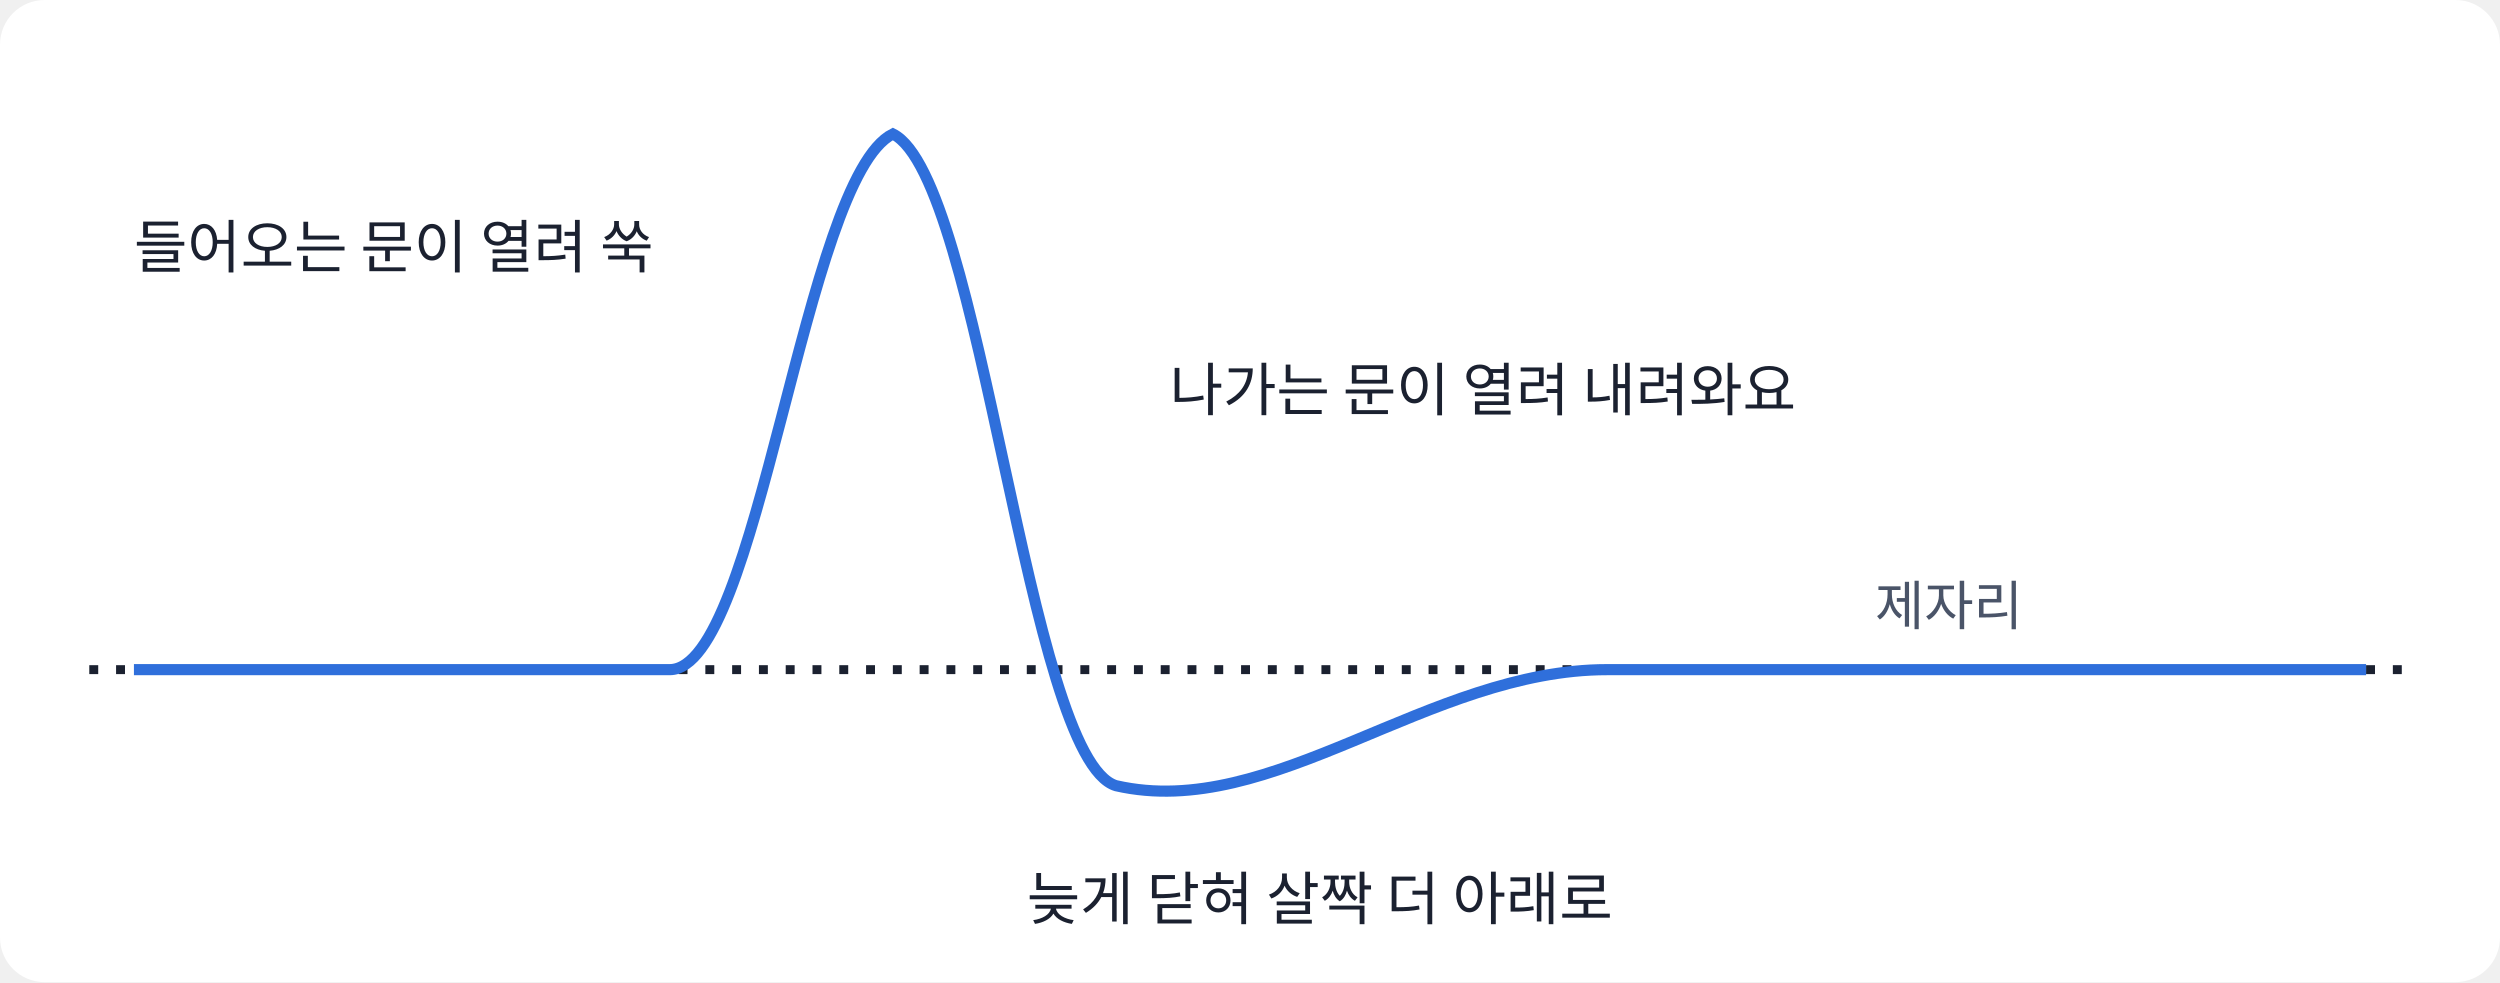
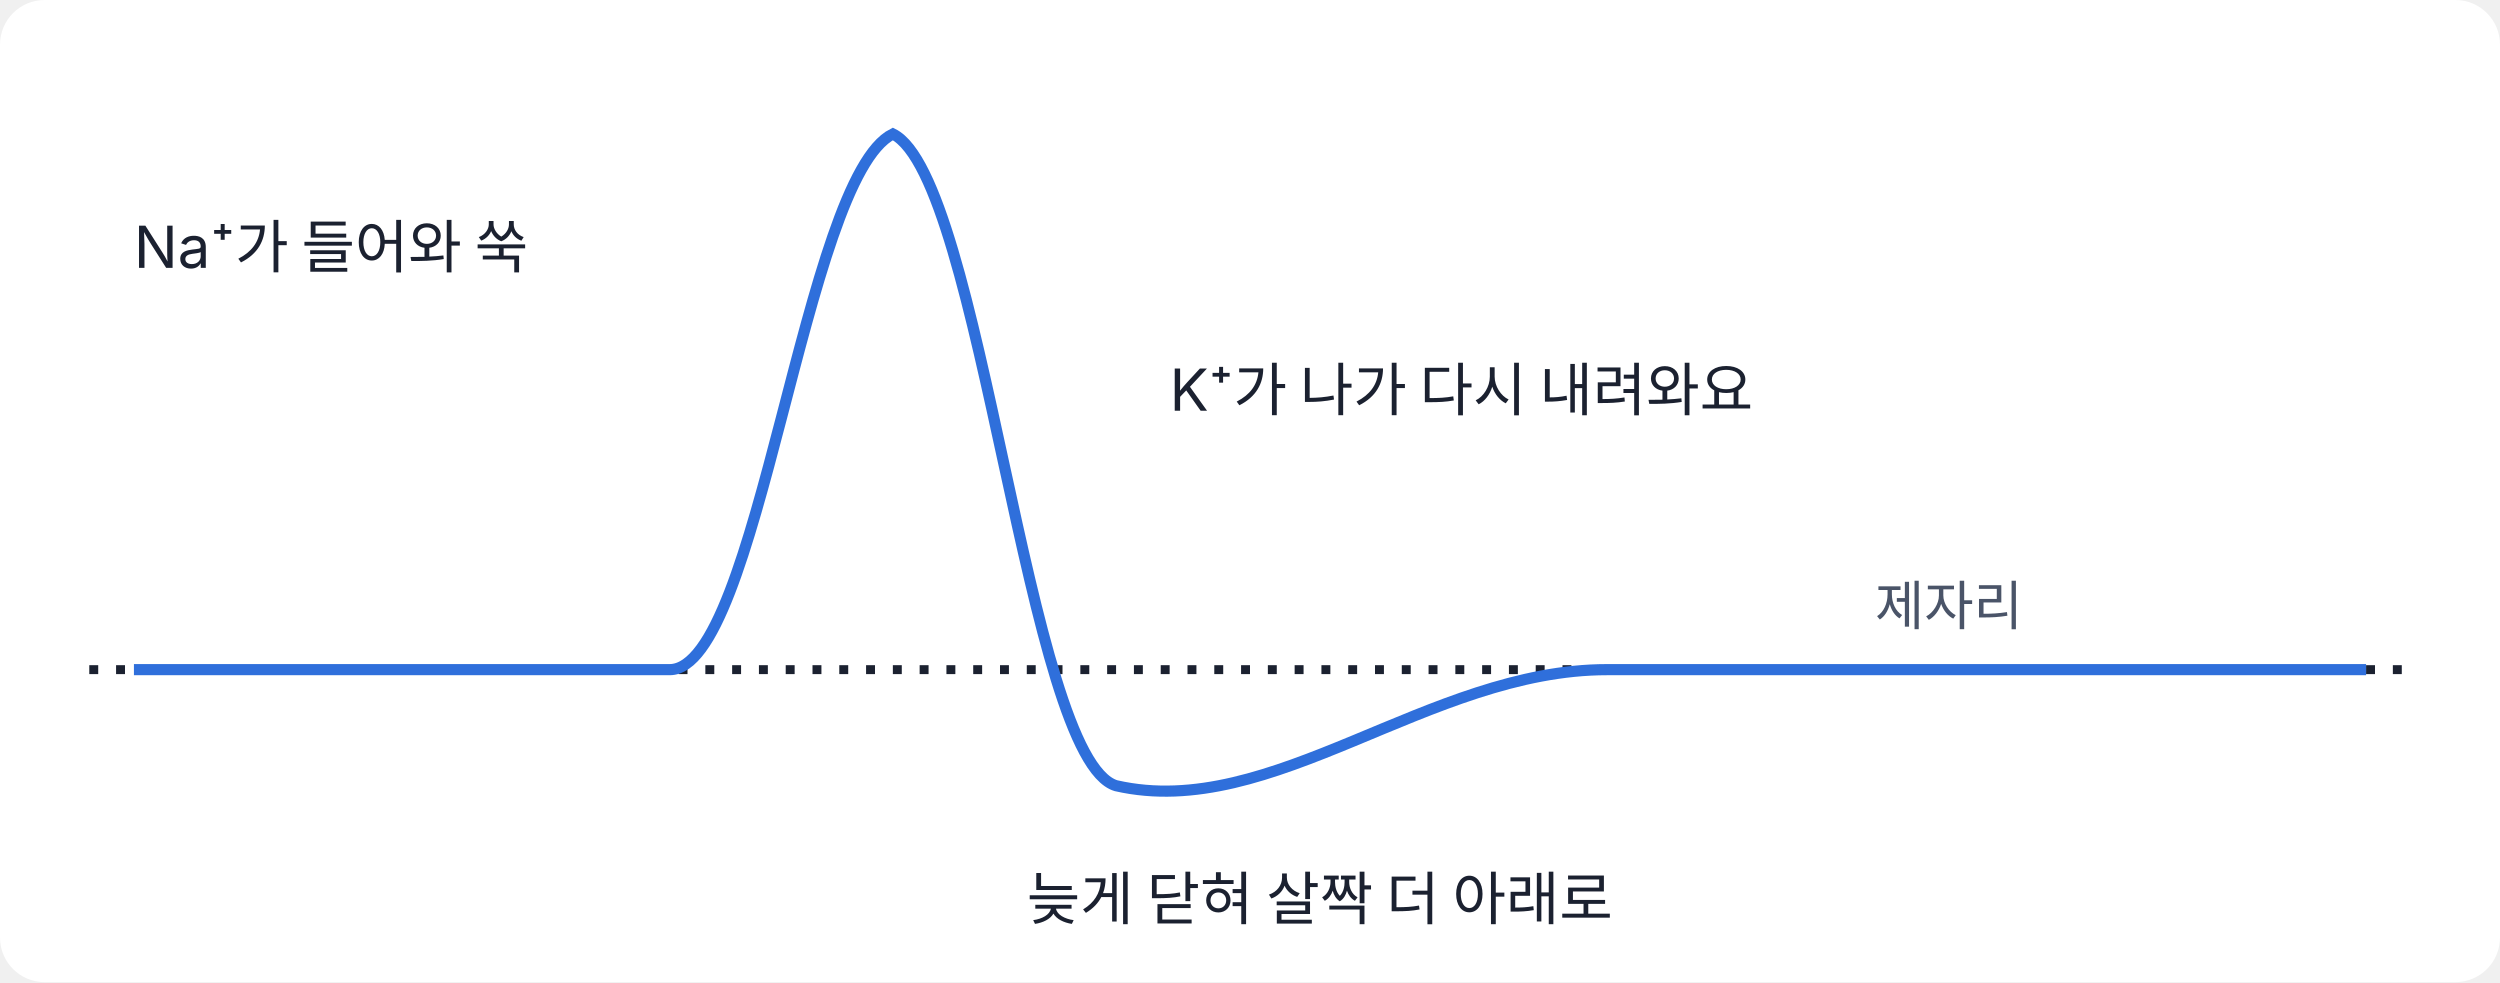
<svg xmlns="http://www.w3.org/2000/svg" width="560" height="220" viewBox="0 0 560 220" role="img" aria-label="평평한 선이 쑥 솟았다가 내려오고, 제자리보다 살짝 더 내려갔다가 돌아오는 선 그림">
  <style>
svg { color: #1b2130; font-family: -apple-system, 'Apple SD Gothic Neo', 'Noto Sans KR', sans-serif; }
.fig-ink { stroke: #1b2130; fill: none; stroke-width: 2; }
.fig-accent { stroke: #2f6fdb; fill: none; stroke-width: 2.5; }
.fig-danger { stroke: #d92d20; fill: none; stroke-width: 2.5; }
.fig-dot { fill: #2f6fdb; }
.fig-text { fill: #1b2130; font-size: 13px; }
.fig-muted { fill: #4a5468; font-size: 12px; }
.axis { stroke: #dde2ea; stroke-width: 1.5; }
.tick { fill: #4a5468; font-size: 11px; }
.plot-truth { fill: none; stroke: #4a5468; stroke-width: 1.5; stroke-dasharray: 5 4; }
.plot-fit { fill: none; stroke: #2f6fdb; stroke-width: 2.5; }
.pt-train { fill: #2f6fdb; }
.pt-test { fill: #b54708; }
.mark-ml { stroke: #2f6fdb; stroke-width: 1.5; stroke-dasharray: 3 3; }
.mark-map { stroke: #067647; stroke-width: 1.5; stroke-dasharray: 3 3; }
.plot-like { fill: none; stroke: #2f6fdb; stroke-width: 2; }
.plot-prior { fill: none; stroke: #6941c6; stroke-width: 2; stroke-dasharray: 6 4; }
.plot-post { fill: none; stroke: #067647; stroke-width: 3; }
</style>
  <rect x="0" y="0" width="560" height="220" rx="10" fill="#ffffff" />
  <line class="fig-ink" stroke-dasharray="2 4" x1="20" y1="150" x2="540" y2="150" />
  <path class="fig-accent" d="M30,150 L150,150 C170,150 180,40 200,30 C220,40 230,170 250,176 C285,184 320,150 360,150 L530,150" />
-   <text class="fig-text" x="30" y="60">들어오는 문이 열려 쑥</text>
-   <text class="fig-text" x="262" y="92">나가는 문이 열려 내려와요</text>
+   <text class="fig-text" x="30" y="60">Na⁺가 들어와 쑥</text>
+   <text class="fig-text" x="262" y="92">K⁺가 나가 다시 내려와요</text>
  <text class="fig-text" x="230" y="206">늦게 닫혀 살짝 더 아래로</text>
  <text class="fig-muted" x="420" y="140">제자리</text>
</svg>
